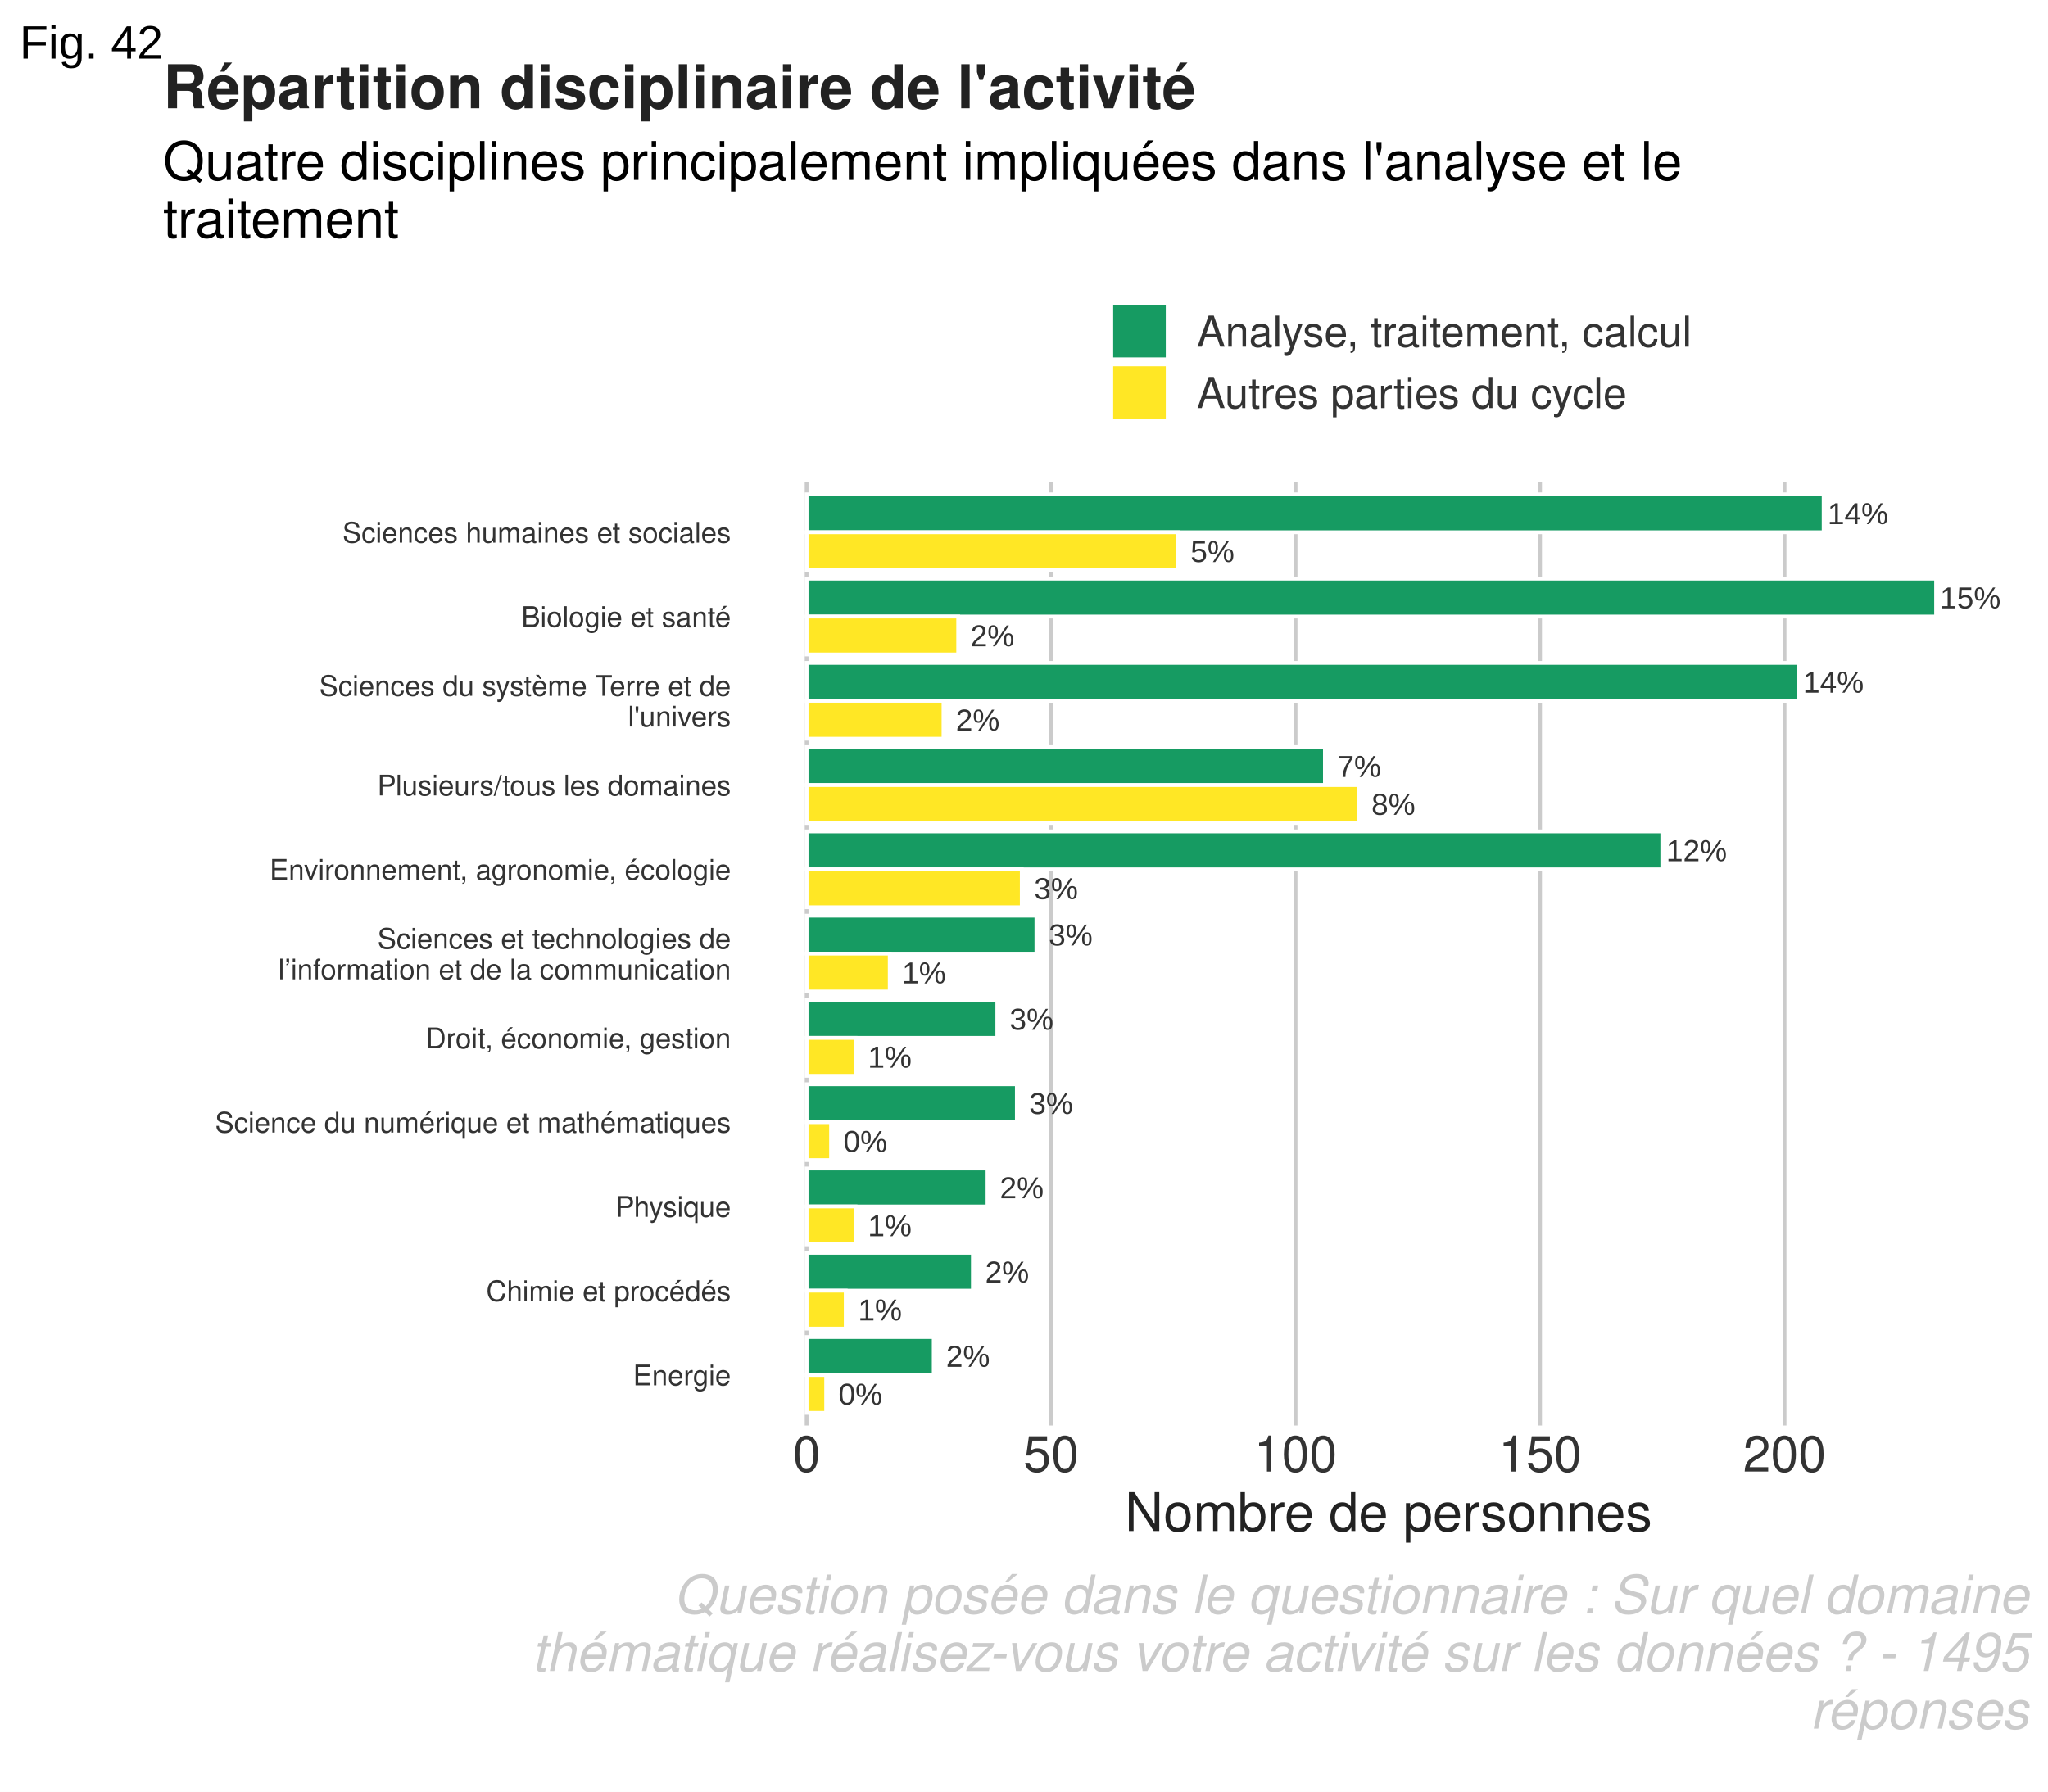
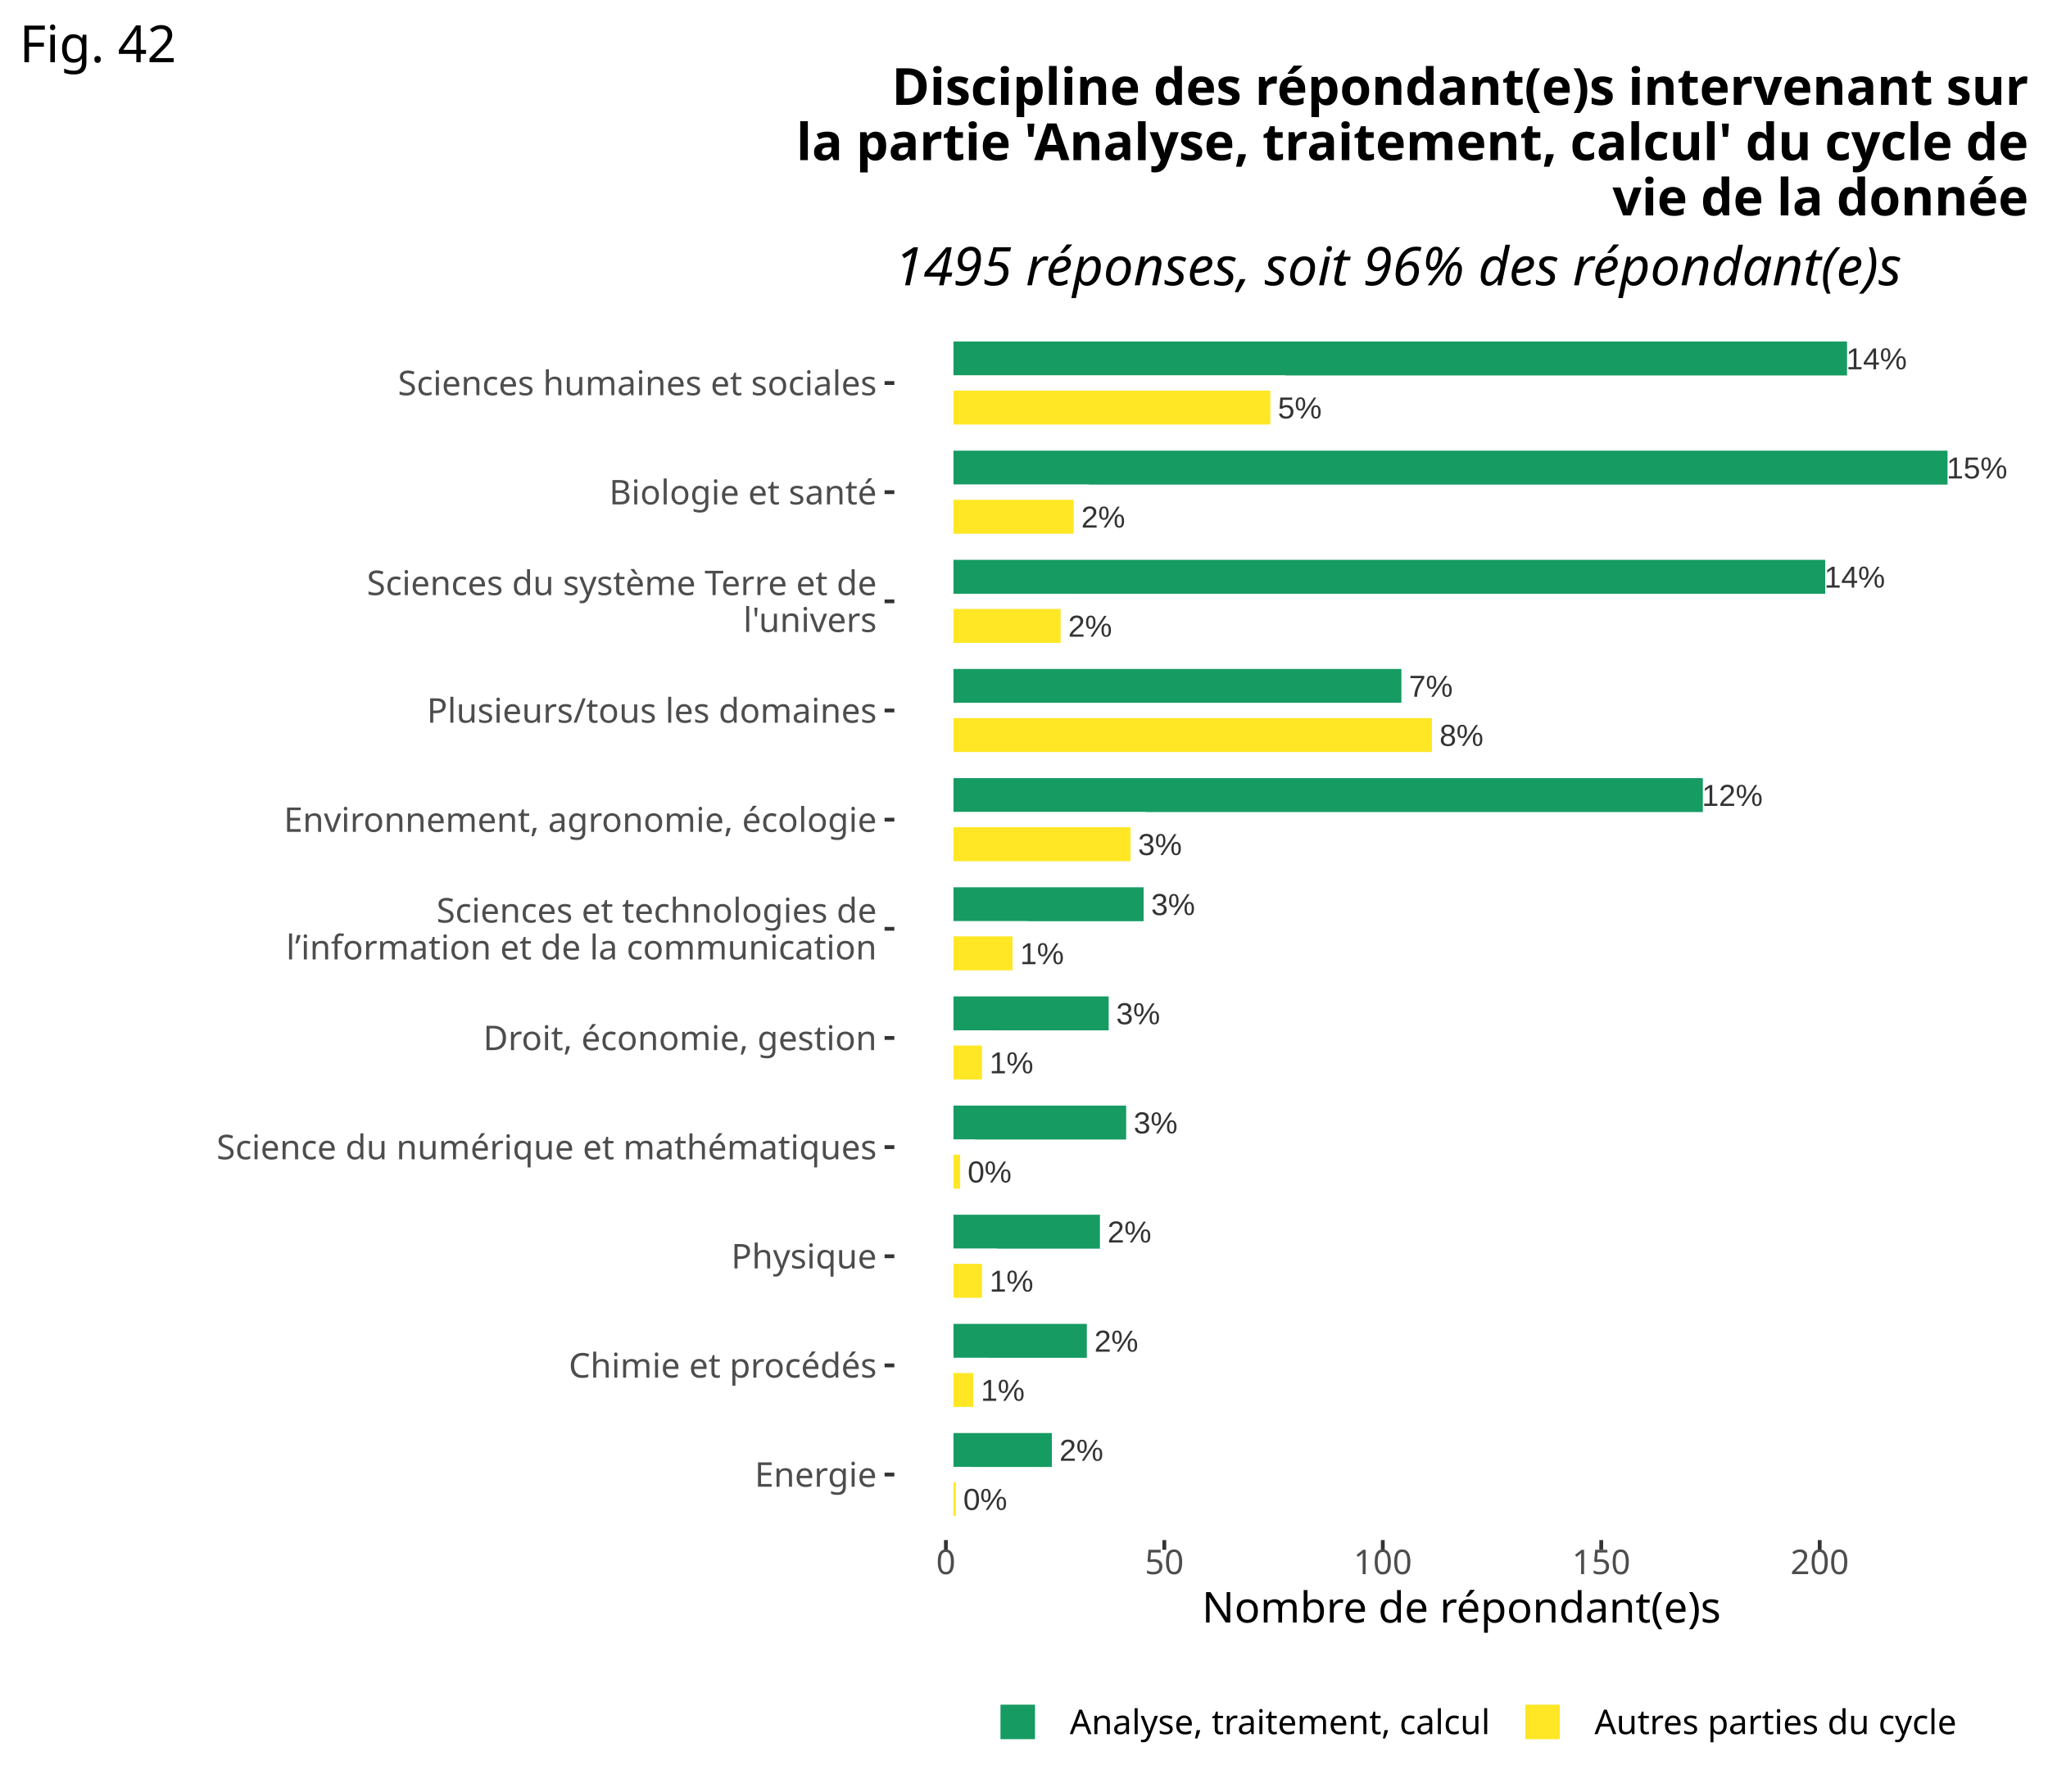
<svg xmlns="http://www.w3.org/2000/svg" class="svglite" width="576.00pt" height="504.00pt" viewBox="0 0 576.00 504.00">
  <defs>
    <style type="text/css">
    .svglite line, .svglite polyline, .svglite polygon, .svglite path, .svglite rect, .svglite circle {
      fill: none;
      stroke: #000000;
      stroke-linecap: round;
      stroke-linejoin: round;
      stroke-miterlimit: 10.00;
    }
    .svglite text {
      white-space: pre;
    }
  </style>
  </defs>
  <rect width="100%" height="100%" style="stroke: none; fill: #FFFFFF;" />
  <defs>
    <clipPath id="cpMC4wMHw1NzYuMDB8MC4wMHw1MDQuMDA=">
      <rect x="0.00" y="0.00" width="576.00" height="504.00" />
    </clipPath>
  </defs>
  <g clip-path="url(#cpMC4wMHw1NzYuMDB8MC4wMHw1MDQuMDA=)">
-     <rect x="0.00" y="-0" width="576.00" height="504.00" style="stroke-width: 1.07; stroke: #FFFFFF; fill: #FFFFFF;" />
+     <rect x="0" y="-0" width="576.00" height="504.00" style="stroke-width: 1.07; stroke: #FFFFFF; fill: #FFFFFF;" />
  </g>
  <defs>
-     <clipPath id="cpMjEwLjUwfDU3MC41MnwxMzUuNTF8NDAxLjAy">
-       <rect x="210.50" y="135.51" width="360.02" height="265.51" />
+     <clipPath id="cpMjUxLjUzfDU3MC41Mnw4OS4zM3w0MzMuMjQ=">
+       <rect x="251.53" y="89.33" width="318.99" height="343.91" />
    </clipPath>
  </defs>
-   <g clip-path="url(#cpMjEwLjUwfDU3MC41MnwxMzUuNTF8NDAxLjAy)">
-     <polyline points="226.86,401.02 226.86,135.51 " style="stroke-width: 1.07; stroke: #CBCBCB; stroke-linecap: butt;" />
-     <polyline points="295.62,401.02 295.62,135.51 " style="stroke-width: 1.07; stroke: #CBCBCB; stroke-linecap: butt;" />
-     <polyline points="364.38,401.02 364.38,135.51 " style="stroke-width: 1.07; stroke: #CBCBCB; stroke-linecap: butt;" />
-     <polyline points="433.14,401.02 433.14,135.51 " style="stroke-width: 1.07; stroke: #CBCBCB; stroke-linecap: butt;" />
-     <polyline points="501.90,401.02 501.90,135.51 " style="stroke-width: 1.07; stroke: #CBCBCB; stroke-linecap: butt;" />
-     <rect x="226.86" y="162.77" width="317.67" height="10.67" style="stroke-width: 1.07; stroke: #FFFFFF; stroke-linecap: butt; stroke-linejoin: miter; fill: #169B62;" />
-     <rect x="226.86" y="352.42" width="46.76" height="10.67" style="stroke-width: 1.07; stroke: #FFFFFF; stroke-linecap: butt; stroke-linejoin: miter; fill: #169B62;" />
-     <rect x="226.86" y="281.30" width="53.63" height="10.67" style="stroke-width: 1.07; stroke: #FFFFFF; stroke-linecap: butt; stroke-linejoin: miter; fill: #169B62;" />
-     <rect x="226.86" y="376.13" width="35.75" height="10.67" style="stroke-width: 1.07; stroke: #FFFFFF; stroke-linecap: butt; stroke-linejoin: miter; fill: #169B62;" />
-     <rect x="226.86" y="233.89" width="240.66" height="10.67" style="stroke-width: 1.07; stroke: #FFFFFF; stroke-linecap: butt; stroke-linejoin: miter; fill: #169B62;" />
-     <rect x="226.86" y="328.72" width="50.88" height="10.67" style="stroke-width: 1.07; stroke: #FFFFFF; stroke-linecap: butt; stroke-linejoin: miter; fill: #169B62;" />
-     <rect x="226.86" y="210.18" width="145.77" height="10.67" style="stroke-width: 1.07; stroke: #FFFFFF; stroke-linecap: butt; stroke-linejoin: miter; fill: #169B62;" />
-     <rect x="226.86" y="305.01" width="59.13" height="10.67" style="stroke-width: 1.07; stroke: #FFFFFF; stroke-linecap: butt; stroke-linejoin: miter; fill: #169B62;" />
-     <rect x="226.86" y="186.48" width="279.16" height="10.67" style="stroke-width: 1.07; stroke: #FFFFFF; stroke-linecap: butt; stroke-linejoin: miter; fill: #169B62;" />
-     <rect x="226.86" y="257.60" width="64.63" height="10.67" style="stroke-width: 1.07; stroke: #FFFFFF; stroke-linecap: butt; stroke-linejoin: miter; fill: #169B62;" />
-     <rect x="226.86" y="139.06" width="286.04" height="10.67" style="stroke-width: 1.07; stroke: #FFFFFF; stroke-linecap: butt; stroke-linejoin: miter; fill: #169B62;" />
-     <rect x="226.86" y="173.44" width="42.63" height="10.67" style="stroke-width: 1.07; stroke: #FFFFFF; stroke-linecap: butt; stroke-linejoin: miter; fill: #FFE725;" />
-     <rect x="226.86" y="363.09" width="11.00" height="10.67" style="stroke-width: 1.07; stroke: #FFFFFF; stroke-linecap: butt; stroke-linejoin: miter; fill: #FFE725;" />
-     <rect x="226.86" y="291.97" width="13.75" height="10.67" style="stroke-width: 1.07; stroke: #FFFFFF; stroke-linecap: butt; stroke-linejoin: miter; fill: #FFE725;" />
-     <rect x="226.86" y="386.80" width="5.50" height="10.67" style="stroke-width: 1.07; stroke: #FFFFFF; stroke-linecap: butt; stroke-linejoin: miter; fill: #FFE725;" />
-     <rect x="226.86" y="244.56" width="60.51" height="10.67" style="stroke-width: 1.07; stroke: #FFFFFF; stroke-linecap: butt; stroke-linejoin: miter; fill: #FFE725;" />
-     <rect x="226.86" y="339.38" width="13.75" height="10.67" style="stroke-width: 1.07; stroke: #FFFFFF; stroke-linecap: butt; stroke-linejoin: miter; fill: #FFE725;" />
-     <rect x="226.86" y="220.85" width="155.40" height="10.67" style="stroke-width: 1.07; stroke: #FFFFFF; stroke-linecap: butt; stroke-linejoin: miter; fill: #FFE725;" />
-     <rect x="226.86" y="315.68" width="6.88" height="10.67" style="stroke-width: 1.07; stroke: #FFFFFF; stroke-linecap: butt; stroke-linejoin: miter; fill: #FFE725;" />
-     <rect x="226.86" y="197.14" width="38.50" height="10.67" style="stroke-width: 1.07; stroke: #FFFFFF; stroke-linecap: butt; stroke-linejoin: miter; fill: #FFE725;" />
-     <rect x="226.86" y="268.26" width="23.38" height="10.67" style="stroke-width: 1.07; stroke: #FFFFFF; stroke-linecap: butt; stroke-linejoin: miter; fill: #FFE725;" />
-     <rect x="226.86" y="149.73" width="104.51" height="10.67" style="stroke-width: 1.07; stroke: #FFFFFF; stroke-linecap: butt; stroke-linejoin: miter; fill: #FFE725;" />
-     <text x="554.16" y="171.15" text-anchor="middle" style="font-size: 8.54px;fill: #333333; font-family: &quot;Arial&quot;;" textLength="16.86px" lengthAdjust="spacingAndGlyphs">15%</text>
-     <text x="283.25" y="360.81" text-anchor="middle" style="font-size: 8.54px;fill: #333333; font-family: &quot;Arial&quot;;" textLength="11.97px" lengthAdjust="spacingAndGlyphs">2%</text>
-     <text x="290.12" y="289.69" text-anchor="middle" style="font-size: 8.54px;fill: #333333; font-family: &quot;Arial&quot;;" textLength="11.97px" lengthAdjust="spacingAndGlyphs">3%</text>
-     <text x="272.24" y="384.51" text-anchor="middle" style="font-size: 8.54px;fill: #333333; font-family: &quot;Arial&quot;;" textLength="11.97px" lengthAdjust="spacingAndGlyphs">2%</text>
-     <text x="477.15" y="242.27" text-anchor="middle" style="font-size: 8.54px;fill: #333333; font-family: &quot;Arial&quot;;" textLength="16.86px" lengthAdjust="spacingAndGlyphs">12%</text>
-     <text x="287.37" y="337.10" text-anchor="middle" style="font-size: 8.54px;fill: #333333; font-family: &quot;Arial&quot;;" textLength="11.97px" lengthAdjust="spacingAndGlyphs">2%</text>
-     <text x="382.26" y="218.57" text-anchor="middle" style="font-size: 8.54px;fill: #333333; font-family: &quot;Arial&quot;;" textLength="11.97px" lengthAdjust="spacingAndGlyphs">7%</text>
-     <text x="295.62" y="313.39" text-anchor="middle" style="font-size: 8.54px;fill: #333333; font-family: &quot;Arial&quot;;" textLength="11.97px" lengthAdjust="spacingAndGlyphs">3%</text>
-     <text x="515.65" y="194.86" text-anchor="middle" style="font-size: 8.54px;fill: #333333; font-family: &quot;Arial&quot;;" textLength="16.86px" lengthAdjust="spacingAndGlyphs">14%</text>
-     <text x="301.12" y="265.98" text-anchor="middle" style="font-size: 8.54px;fill: #333333; font-family: &quot;Arial&quot;;" textLength="11.97px" lengthAdjust="spacingAndGlyphs">3%</text>
-     <text x="522.53" y="147.45" text-anchor="middle" style="font-size: 8.54px;fill: #333333; font-family: &quot;Arial&quot;;" textLength="16.86px" lengthAdjust="spacingAndGlyphs">14%</text>
-     <text x="279.12" y="181.82" text-anchor="middle" style="font-size: 8.54px;fill: #333333; font-family: &quot;Arial&quot;;" textLength="11.97px" lengthAdjust="spacingAndGlyphs">2%</text>
-     <text x="247.49" y="371.47" text-anchor="middle" style="font-size: 8.54px;fill: #333333; font-family: &quot;Arial&quot;;" textLength="11.97px" lengthAdjust="spacingAndGlyphs">1%</text>
-     <text x="250.24" y="300.35" text-anchor="middle" style="font-size: 8.54px;fill: #333333; font-family: &quot;Arial&quot;;" textLength="11.97px" lengthAdjust="spacingAndGlyphs">1%</text>
-     <text x="241.99" y="395.18" text-anchor="middle" style="font-size: 8.54px;fill: #333333; font-family: &quot;Arial&quot;;" textLength="11.97px" lengthAdjust="spacingAndGlyphs">0%</text>
-     <text x="297.00" y="252.94" text-anchor="middle" style="font-size: 8.54px;fill: #333333; font-family: &quot;Arial&quot;;" textLength="11.97px" lengthAdjust="spacingAndGlyphs">3%</text>
-     <text x="250.24" y="347.77" text-anchor="middle" style="font-size: 8.54px;fill: #333333; font-family: &quot;Arial&quot;;" textLength="11.97px" lengthAdjust="spacingAndGlyphs">1%</text>
-     <text x="391.88" y="229.23" text-anchor="middle" style="font-size: 8.54px;fill: #333333; font-family: &quot;Arial&quot;;" textLength="11.97px" lengthAdjust="spacingAndGlyphs">8%</text>
-     <text x="243.37" y="324.06" text-anchor="middle" style="font-size: 8.54px;fill: #333333; font-family: &quot;Arial&quot;;" textLength="11.97px" lengthAdjust="spacingAndGlyphs">0%</text>
-     <text x="274.99" y="205.53" text-anchor="middle" style="font-size: 8.54px;fill: #333333; font-family: &quot;Arial&quot;;" textLength="11.97px" lengthAdjust="spacingAndGlyphs">2%</text>
-     <text x="259.87" y="276.65" text-anchor="middle" style="font-size: 8.54px;fill: #333333; font-family: &quot;Arial&quot;;" textLength="11.97px" lengthAdjust="spacingAndGlyphs">1%</text>
-     <text x="341.00" y="158.11" text-anchor="middle" style="font-size: 8.54px;fill: #333333; font-family: &quot;Arial&quot;;" textLength="11.97px" lengthAdjust="spacingAndGlyphs">5%</text>
+   <g clip-path="url(#cpMjUxLjUzfDU3MC41Mnw4OS4zM3w0MzMuMjQ=)">
+     <rect x="251.53" y="89.33" width="318.99" height="343.91" style="stroke-width: 1.07; stroke: none; fill: #FFFFFF;" />
+     <rect x="266.03" y="124.64" width="283.85" height="13.82" style="stroke-width: 4.27; stroke: #FFFFFF; stroke-linecap: butt; stroke-linejoin: miter; fill: #169B62;" />
+     <rect x="266.03" y="370.29" width="41.78" height="13.82" style="stroke-width: 4.27; stroke: #FFFFFF; stroke-linecap: butt; stroke-linejoin: miter; fill: #169B62;" />
+     <rect x="266.03" y="278.17" width="47.92" height="13.82" style="stroke-width: 4.27; stroke: #FFFFFF; stroke-linecap: butt; stroke-linejoin: miter; fill: #169B62;" />
+     <rect x="266.03" y="401.00" width="31.95" height="13.82" style="stroke-width: 4.27; stroke: #FFFFFF; stroke-linecap: butt; stroke-linejoin: miter; fill: #169B62;" />
+     <rect x="266.03" y="216.76" width="215.03" height="13.82" style="stroke-width: 4.27; stroke: #FFFFFF; stroke-linecap: butt; stroke-linejoin: miter; fill: #169B62;" />
+     <rect x="266.03" y="339.58" width="45.46" height="13.82" style="stroke-width: 4.27; stroke: #FFFFFF; stroke-linecap: butt; stroke-linejoin: miter; fill: #169B62;" />
+     <rect x="266.03" y="186.05" width="130.25" height="13.82" style="stroke-width: 4.27; stroke: #FFFFFF; stroke-linecap: butt; stroke-linejoin: miter; fill: #169B62;" />
+     <rect x="266.03" y="308.88" width="52.84" height="13.82" style="stroke-width: 4.27; stroke: #FFFFFF; stroke-linecap: butt; stroke-linejoin: miter; fill: #169B62;" />
+     <rect x="266.03" y="155.35" width="249.44" height="13.82" style="stroke-width: 4.27; stroke: #FFFFFF; stroke-linecap: butt; stroke-linejoin: miter; fill: #169B62;" />
+     <rect x="266.03" y="247.47" width="57.75" height="13.82" style="stroke-width: 4.27; stroke: #FFFFFF; stroke-linecap: butt; stroke-linejoin: miter; fill: #169B62;" />
+     <rect x="266.03" y="93.94" width="255.58" height="13.82" style="stroke-width: 4.27; stroke: #FFFFFF; stroke-linecap: butt; stroke-linejoin: miter; fill: #169B62;" />
+     <rect x="266.03" y="138.46" width="38.09" height="13.82" style="stroke-width: 4.27; stroke: #FFFFFF; stroke-linecap: butt; stroke-linejoin: miter; fill: #FFE725;" />
+     <rect x="266.03" y="384.11" width="9.83" height="13.82" style="stroke-width: 4.27; stroke: #FFFFFF; stroke-linecap: butt; stroke-linejoin: miter; fill: #FFE725;" />
+     <rect x="266.03" y="291.99" width="12.29" height="13.82" style="stroke-width: 4.27; stroke: #FFFFFF; stroke-linecap: butt; stroke-linejoin: miter; fill: #FFE725;" />
+     <rect x="266.03" y="414.81" width="4.92" height="13.82" style="stroke-width: 4.27; stroke: #FFFFFF; stroke-linecap: butt; stroke-linejoin: miter; fill: #FFE725;" />
+     <rect x="266.03" y="230.58" width="54.07" height="13.82" style="stroke-width: 4.27; stroke: #FFFFFF; stroke-linecap: butt; stroke-linejoin: miter; fill: #FFE725;" />
+     <rect x="266.03" y="353.40" width="12.29" height="13.82" style="stroke-width: 4.27; stroke: #FFFFFF; stroke-linecap: butt; stroke-linejoin: miter; fill: #FFE725;" />
+     <rect x="266.03" y="199.87" width="138.85" height="13.82" style="stroke-width: 4.27; stroke: #FFFFFF; stroke-linecap: butt; stroke-linejoin: miter; fill: #FFE725;" />
+     <rect x="266.03" y="322.70" width="6.14" height="13.82" style="stroke-width: 4.27; stroke: #FFFFFF; stroke-linecap: butt; stroke-linejoin: miter; fill: #FFE725;" />
+     <rect x="266.03" y="169.17" width="34.41" height="13.82" style="stroke-width: 4.27; stroke: #FFFFFF; stroke-linecap: butt; stroke-linejoin: miter; fill: #FFE725;" />
+     <rect x="266.03" y="261.28" width="20.89" height="13.82" style="stroke-width: 4.27; stroke: #FFFFFF; stroke-linecap: butt; stroke-linejoin: miter; fill: #FFE725;" />
+     <rect x="266.03" y="107.75" width="93.39" height="13.82" style="stroke-width: 4.27; stroke: #FFFFFF; stroke-linecap: butt; stroke-linejoin: miter; fill: #FFE725;" />
+     <text x="556.02" y="134.60" text-anchor="middle" style="font-size: 8.54px;fill: #333333; font-family: &quot;Arial&quot;;" textLength="16.86px" lengthAdjust="spacingAndGlyphs">15%</text>
+     <text x="313.95" y="380.25" text-anchor="middle" style="font-size: 8.54px;fill: #333333; font-family: &quot;Arial&quot;;" textLength="11.97px" lengthAdjust="spacingAndGlyphs">2%</text>
+     <text x="320.10" y="288.13" text-anchor="middle" style="font-size: 8.54px;fill: #333333; font-family: &quot;Arial&quot;;" textLength="11.97px" lengthAdjust="spacingAndGlyphs">3%</text>
+     <text x="304.12" y="410.95" text-anchor="middle" style="font-size: 8.54px;fill: #333333; font-family: &quot;Arial&quot;;" textLength="11.97px" lengthAdjust="spacingAndGlyphs">2%</text>
+     <text x="487.21" y="226.72" text-anchor="middle" style="font-size: 8.54px;fill: #333333; font-family: &quot;Arial&quot;;" textLength="16.86px" lengthAdjust="spacingAndGlyphs">12%</text>
+     <text x="317.64" y="349.54" text-anchor="middle" style="font-size: 8.54px;fill: #333333; font-family: &quot;Arial&quot;;" textLength="11.97px" lengthAdjust="spacingAndGlyphs">2%</text>
+     <text x="402.42" y="196.01" text-anchor="middle" style="font-size: 8.54px;fill: #333333; font-family: &quot;Arial&quot;;" textLength="11.97px" lengthAdjust="spacingAndGlyphs">7%</text>
+     <text x="325.01" y="318.84" text-anchor="middle" style="font-size: 8.54px;fill: #333333; font-family: &quot;Arial&quot;;" textLength="11.97px" lengthAdjust="spacingAndGlyphs">3%</text>
+     <text x="521.62" y="165.31" text-anchor="middle" style="font-size: 8.54px;fill: #333333; font-family: &quot;Arial&quot;;" textLength="16.86px" lengthAdjust="spacingAndGlyphs">14%</text>
+     <text x="329.93" y="257.42" text-anchor="middle" style="font-size: 8.54px;fill: #333333; font-family: &quot;Arial&quot;;" textLength="11.97px" lengthAdjust="spacingAndGlyphs">3%</text>
+     <text x="527.76" y="103.90" text-anchor="middle" style="font-size: 8.54px;fill: #333333; font-family: &quot;Arial&quot;;" textLength="16.86px" lengthAdjust="spacingAndGlyphs">14%</text>
+     <text x="310.27" y="148.42" text-anchor="middle" style="font-size: 8.54px;fill: #333333; font-family: &quot;Arial&quot;;" textLength="11.97px" lengthAdjust="spacingAndGlyphs">2%</text>
+     <text x="282.01" y="394.07" text-anchor="middle" style="font-size: 8.54px;fill: #333333; font-family: &quot;Arial&quot;;" textLength="11.97px" lengthAdjust="spacingAndGlyphs">1%</text>
+     <text x="284.46" y="301.95" text-anchor="middle" style="font-size: 8.54px;fill: #333333; font-family: &quot;Arial&quot;;" textLength="11.97px" lengthAdjust="spacingAndGlyphs">1%</text>
+     <text x="277.09" y="424.77" text-anchor="middle" style="font-size: 8.54px;fill: #333333; font-family: &quot;Arial&quot;;" textLength="11.97px" lengthAdjust="spacingAndGlyphs">0%</text>
+     <text x="326.24" y="240.54" text-anchor="middle" style="font-size: 8.54px;fill: #333333; font-family: &quot;Arial&quot;;" textLength="11.97px" lengthAdjust="spacingAndGlyphs">3%</text>
+     <text x="284.46" y="363.36" text-anchor="middle" style="font-size: 8.54px;fill: #333333; font-family: &quot;Arial&quot;;" textLength="11.97px" lengthAdjust="spacingAndGlyphs">1%</text>
+     <text x="411.03" y="209.83" text-anchor="middle" style="font-size: 8.54px;fill: #333333; font-family: &quot;Arial&quot;;" textLength="11.97px" lengthAdjust="spacingAndGlyphs">8%</text>
+     <text x="278.32" y="332.65" text-anchor="middle" style="font-size: 8.54px;fill: #333333; font-family: &quot;Arial&quot;;" textLength="11.97px" lengthAdjust="spacingAndGlyphs">0%</text>
+     <text x="306.58" y="179.12" text-anchor="middle" style="font-size: 8.54px;fill: #333333; font-family: &quot;Arial&quot;;" textLength="11.97px" lengthAdjust="spacingAndGlyphs">2%</text>
+     <text x="293.06" y="271.24" text-anchor="middle" style="font-size: 8.54px;fill: #333333; font-family: &quot;Arial&quot;;" textLength="11.97px" lengthAdjust="spacingAndGlyphs">1%</text>
+     <text x="365.56" y="117.71" text-anchor="middle" style="font-size: 8.54px;fill: #333333; font-family: &quot;Arial&quot;;" textLength="11.97px" lengthAdjust="spacingAndGlyphs">5%</text>
  </g>
  <g clip-path="url(#cpMC4wMHw1NzYuMDB8MC4wMHw1MDQuMDA=)">
-     <text x="205.57" y="389.71" text-anchor="end" style="font-size: 8.00px;fill: #333333; font-family: &quot;Nimbus Sans&quot;;" textLength="27.58px" lengthAdjust="spacingAndGlyphs">Energie</text>
-     <text x="205.57" y="366.01" text-anchor="end" style="font-size: 8.00px;fill: #333333; font-family: &quot;Nimbus Sans&quot;;" textLength="68.94px" lengthAdjust="spacingAndGlyphs">Chimie et procédés</text>
-     <text x="205.57" y="342.30" text-anchor="end" style="font-size: 8.00px;fill: #333333; font-family: &quot;Nimbus Sans&quot;;" textLength="32.92px" lengthAdjust="spacingAndGlyphs">Physique</text>
-     <text x="205.57" y="318.59" text-anchor="end" style="font-size: 8.00px;fill: #333333; font-family: &quot;Nimbus Sans&quot;;" textLength="145.46px" lengthAdjust="spacingAndGlyphs">Science du numérique et mathématiques</text>
-     <text x="205.57" y="294.89" text-anchor="end" style="font-size: 8.00px;fill: #333333; font-family: &quot;Nimbus Sans&quot;;" textLength="86.29px" lengthAdjust="spacingAndGlyphs">Droit, économie, gestion</text>
-     <text x="205.57" y="266.86" text-anchor="end" style="font-size: 8.00px;fill: #333333; font-family: &quot;Nimbus Sans&quot;;" textLength="99.66px" lengthAdjust="spacingAndGlyphs">Sciences et technologies de</text>
-     <text x="205.57" y="275.50" text-anchor="end" style="font-size: 8.00px;fill: #333333; font-family: &quot;Nimbus Sans&quot;;" textLength="127.66px" lengthAdjust="spacingAndGlyphs">l’information et de la communication</text>
-     <text x="205.57" y="247.47" text-anchor="end" style="font-size: 8.00px;fill: #333333; font-family: &quot;Nimbus Sans&quot;;" textLength="130.33px" lengthAdjust="spacingAndGlyphs">Environnement, agronomie, écologie</text>
-     <text x="205.57" y="223.77" text-anchor="end" style="font-size: 8.00px;fill: #333333; font-family: &quot;Nimbus Sans&quot;;" textLength="99.64px" lengthAdjust="spacingAndGlyphs">Plusieurs/tous les domaines</text>
-     <text x="205.57" y="195.74" text-anchor="end" style="font-size: 8.00px;fill: #333333; font-family: &quot;Nimbus Sans&quot;;" textLength="116.99px" lengthAdjust="spacingAndGlyphs">Sciences du système Terre et de</text>
-     <text x="205.57" y="204.38" text-anchor="end" style="font-size: 8.00px;fill: #333333; font-family: &quot;Nimbus Sans&quot;;" textLength="29.10px" lengthAdjust="spacingAndGlyphs">l'univers</text>
-     <text x="205.57" y="176.35" text-anchor="end" style="font-size: 8.00px;fill: #333333; font-family: &quot;Nimbus Sans&quot;;" textLength="59.17px" lengthAdjust="spacingAndGlyphs">Biologie et santé</text>
-     <text x="205.57" y="152.65" text-anchor="end" style="font-size: 8.00px;fill: #333333; font-family: &quot;Nimbus Sans&quot;;" textLength="109.43px" lengthAdjust="spacingAndGlyphs">Sciences humaines et sociales</text>
-     <text x="226.86" y="413.96" text-anchor="middle" style="font-size: 14.00px;fill: #333333; font-family: &quot;Nimbus Sans&quot;;" textLength="7.78px" lengthAdjust="spacingAndGlyphs">0</text>
-     <text x="295.62" y="413.96" text-anchor="middle" style="font-size: 14.00px;fill: #333333; font-family: &quot;Nimbus Sans&quot;;" textLength="15.57px" lengthAdjust="spacingAndGlyphs">50</text>
-     <text x="364.38" y="413.96" text-anchor="middle" style="font-size: 14.00px;fill: #333333; font-family: &quot;Nimbus Sans&quot;;" textLength="23.35px" lengthAdjust="spacingAndGlyphs">100</text>
-     <text x="433.14" y="413.96" text-anchor="middle" style="font-size: 14.00px;fill: #333333; font-family: &quot;Nimbus Sans&quot;;" textLength="23.35px" lengthAdjust="spacingAndGlyphs">150</text>
-     <text x="501.90" y="413.96" text-anchor="middle" style="font-size: 14.00px;fill: #333333; font-family: &quot;Nimbus Sans&quot;;" textLength="23.35px" lengthAdjust="spacingAndGlyphs">200</text>
-     <text x="390.51" y="430.70" text-anchor="middle" style="font-size: 15.00px;fill: #222222; font-family: &quot;Nimbus Sans&quot;;" textLength="148.37px" lengthAdjust="spacingAndGlyphs">Nombre de personnes</text>
-     <rect x="312.55" y="85.22" width="15.86" height="15.86" style="stroke-width: 1.07; stroke: #FFFFFF; stroke-linecap: butt; stroke-linejoin: miter; fill: #169B62;" />
-     <rect x="312.55" y="102.50" width="15.86" height="15.86" style="stroke-width: 1.07; stroke: #FFFFFF; stroke-linecap: butt; stroke-linejoin: miter; fill: #FFE725;" />
-     <text x="336.60" y="97.52" style="font-size: 12.00px;fill: #333333; font-family: &quot;Nimbus Sans&quot;;" textLength="140.05px" lengthAdjust="spacingAndGlyphs">Analyse, traitement, calcul</text>
-     <text x="336.60" y="114.80" style="font-size: 12.00px;fill: #333333; font-family: &quot;Nimbus Sans&quot;;" textLength="121.38px" lengthAdjust="spacingAndGlyphs">Autres parties du cycle</text>
-     <text x="45.89" y="50.59" style="font-size: 15.00px; font-family: &quot;Nimbus Sans&quot;;" textLength="428.01px" lengthAdjust="spacingAndGlyphs">Quatre disciplines principalement impliquées dans l'analyse et le</text>
-     <text x="45.89" y="66.79" style="font-size: 15.00px; font-family: &quot;Nimbus Sans&quot;;" textLength="66.68px" lengthAdjust="spacingAndGlyphs">traitement</text>
-     <text x="45.89" y="30.46" style="font-size: 17.00px; font-weight: bold;fill: #222222; font-family: &quot;Nimbus Sans&quot;;" textLength="290.30px" lengthAdjust="spacingAndGlyphs">Répartition disciplinaire de l'activité</text>
-     <text x="570.52" y="453.88" text-anchor="end" style="font-size: 15.00px; font-style: italic;fill: #CBCBCB; font-family: &quot;Nimbus Sans&quot;;" textLength="381.82px" lengthAdjust="spacingAndGlyphs">Question posée dans le questionnaire : Sur quel domaine</text>
-     <text x="570.52" y="470.08" text-anchor="end" style="font-size: 15.00px; font-style: italic;fill: #CBCBCB; font-family: &quot;Nimbus Sans&quot;;" textLength="424.32px" lengthAdjust="spacingAndGlyphs">thématique réalisez-vous votre activité sur les données ? - 1495</text>
-     <text x="570.52" y="486.28" text-anchor="end" style="font-size: 15.00px; font-style: italic;fill: #CBCBCB; font-family: &quot;Nimbus Sans&quot;;" textLength="61.69px" lengthAdjust="spacingAndGlyphs">réponses</text>
-     <text x="25.69" y="16.48" text-anchor="middle" style="font-size: 13.20px; font-family: &quot;Arial&quot;;" textLength="40.41px" lengthAdjust="spacingAndGlyphs">Fig. 42</text>
+     <text x="246.60" y="418.24" text-anchor="end" style="font-size: 9.60px;fill: #4D4D4D; font-family: &quot;Noto Sans&quot;;" textLength="34.42px" lengthAdjust="spacingAndGlyphs">Energie</text>
+     <text x="246.60" y="387.53" text-anchor="end" style="font-size: 9.60px;fill: #4D4D4D; font-family: &quot;Noto Sans&quot;;" textLength="86.77px" lengthAdjust="spacingAndGlyphs">Chimie et procédés</text>
+     <text x="246.60" y="356.83" text-anchor="end" style="font-size: 9.60px;fill: #4D4D4D; font-family: &quot;Noto Sans&quot;;" textLength="40.93px" lengthAdjust="spacingAndGlyphs">Physique</text>
+     <text x="246.60" y="326.12" text-anchor="end" style="font-size: 9.60px;fill: #4D4D4D; font-family: &quot;Noto Sans&quot;;" textLength="185.58px" lengthAdjust="spacingAndGlyphs">Science du numérique et mathématiques</text>
+     <text x="246.60" y="295.42" text-anchor="end" style="font-size: 9.60px;fill: #4D4D4D; font-family: &quot;Noto Sans&quot;;" textLength="110.82px" lengthAdjust="spacingAndGlyphs">Droit, économie, gestion</text>
+     <text x="246.60" y="259.53" text-anchor="end" style="font-size: 9.60px;fill: #4D4D4D; font-family: &quot;Noto Sans&quot;;" textLength="123.78px" lengthAdjust="spacingAndGlyphs">Sciences et technologies de</text>
+     <text x="246.60" y="269.90" text-anchor="end" style="font-size: 9.60px;fill: #4D4D4D; font-family: &quot;Noto Sans&quot;;" textLength="166.00px" lengthAdjust="spacingAndGlyphs">l’information et de la communication</text>
+     <text x="246.60" y="234.01" text-anchor="end" style="font-size: 9.60px;fill: #4D4D4D; font-family: &quot;Noto Sans&quot;;" textLength="167.07px" lengthAdjust="spacingAndGlyphs">Environnement, agronomie, écologie</text>
+     <text x="246.60" y="203.30" text-anchor="end" style="font-size: 9.60px;fill: #4D4D4D; font-family: &quot;Noto Sans&quot;;" textLength="126.46px" lengthAdjust="spacingAndGlyphs">Plusieurs/tous les domaines</text>
+     <text x="246.60" y="167.41" text-anchor="end" style="font-size: 9.60px;fill: #4D4D4D; font-family: &quot;Noto Sans&quot;;" textLength="144.21px" lengthAdjust="spacingAndGlyphs">Sciences du système Terre et de</text>
+     <text x="246.60" y="177.78" text-anchor="end" style="font-size: 9.60px;fill: #4D4D4D; font-family: &quot;Noto Sans&quot;;" textLength="37.81px" lengthAdjust="spacingAndGlyphs">l'univers</text>
+     <text x="246.60" y="141.89" text-anchor="end" style="font-size: 9.60px;fill: #4D4D4D; font-family: &quot;Noto Sans&quot;;" textLength="75.23px" lengthAdjust="spacingAndGlyphs">Biologie et santé</text>
+     <text x="246.60" y="111.18" text-anchor="end" style="font-size: 9.60px;fill: #4D4D4D; font-family: &quot;Noto Sans&quot;;" textLength="134.63px" lengthAdjust="spacingAndGlyphs">Sciences humaines et sociales</text>
+     <polyline points="248.79,414.81 251.53,414.81 " style="stroke-width: 1.07; stroke: #333333; stroke-linecap: butt;" />
+     <polyline points="248.79,384.11 251.53,384.11 " style="stroke-width: 1.07; stroke: #333333; stroke-linecap: butt;" />
+     <polyline points="248.79,353.40 251.53,353.40 " style="stroke-width: 1.07; stroke: #333333; stroke-linecap: butt;" />
+     <polyline points="248.79,322.70 251.53,322.70 " style="stroke-width: 1.07; stroke: #333333; stroke-linecap: butt;" />
+     <polyline points="248.79,291.99 251.53,291.99 " style="stroke-width: 1.07; stroke: #333333; stroke-linecap: butt;" />
+     <polyline points="248.79,261.28 251.53,261.28 " style="stroke-width: 1.07; stroke: #333333; stroke-linecap: butt;" />
+     <polyline points="248.79,230.58 251.53,230.58 " style="stroke-width: 1.07; stroke: #333333; stroke-linecap: butt;" />
+     <polyline points="248.79,199.87 251.53,199.87 " style="stroke-width: 1.07; stroke: #333333; stroke-linecap: butt;" />
+     <polyline points="248.79,169.17 251.53,169.17 " style="stroke-width: 1.07; stroke: #333333; stroke-linecap: butt;" />
+     <polyline points="248.79,138.46 251.53,138.46 " style="stroke-width: 1.07; stroke: #333333; stroke-linecap: butt;" />
+     <polyline points="248.79,107.75 251.53,107.75 " style="stroke-width: 1.07; stroke: #333333; stroke-linecap: butt;" />
+     <polyline points="266.03,435.98 266.03,433.24 " style="stroke-width: 1.07; stroke: #333333; stroke-linecap: butt;" />
+     <polyline points="327.47,435.98 327.47,433.24 " style="stroke-width: 1.07; stroke: #333333; stroke-linecap: butt;" />
+     <polyline points="388.91,435.98 388.91,433.24 " style="stroke-width: 1.07; stroke: #333333; stroke-linecap: butt;" />
+     <polyline points="450.35,435.98 450.35,433.24 " style="stroke-width: 1.07; stroke: #333333; stroke-linecap: butt;" />
+     <polyline points="511.79,435.98 511.79,433.24 " style="stroke-width: 1.07; stroke: #333333; stroke-linecap: butt;" />
+     <text x="266.03" y="442.83" text-anchor="middle" style="font-size: 9.60px;fill: #4D4D4D; font-family: &quot;Noto Sans&quot;;" textLength="5.49px" lengthAdjust="spacingAndGlyphs">0</text>
+     <text x="327.47" y="442.83" text-anchor="middle" style="font-size: 9.60px;fill: #4D4D4D; font-family: &quot;Noto Sans&quot;;" textLength="10.97px" lengthAdjust="spacingAndGlyphs">50</text>
+     <text x="388.91" y="442.83" text-anchor="middle" style="font-size: 9.60px;fill: #4D4D4D; font-family: &quot;Noto Sans&quot;;" textLength="16.46px" lengthAdjust="spacingAndGlyphs">100</text>
+     <text x="450.35" y="442.83" text-anchor="middle" style="font-size: 9.60px;fill: #4D4D4D; font-family: &quot;Noto Sans&quot;;" textLength="16.46px" lengthAdjust="spacingAndGlyphs">150</text>
+     <text x="511.79" y="442.83" text-anchor="middle" style="font-size: 9.60px;fill: #4D4D4D; font-family: &quot;Noto Sans&quot;;" textLength="16.46px" lengthAdjust="spacingAndGlyphs">200</text>
+     <text x="411.03" y="456.44" text-anchor="middle" style="font-size: 12.00px; font-family: &quot;Noto Sans&quot;;" textLength="146.43px" lengthAdjust="spacingAndGlyphs">Nombre de répondant(e)s</text>
+     <rect x="266.14" y="470.28" width="289.76" height="28.24" style="stroke-width: 1.07; stroke: none; fill: #FFFFFF;" />
+     <rect x="279.76" y="477.92" width="12.96" height="12.96" style="stroke-width: 3.25; stroke: #FFFFFF; stroke-linecap: butt; stroke-linejoin: miter; fill: #169B62;" />
+     <rect x="427.36" y="477.92" width="12.96" height="12.96" style="stroke-width: 3.25; stroke: #FFFFFF; stroke-linecap: butt; stroke-linejoin: miter; fill: #FFE725;" />
+     <text x="300.86" y="487.83" style="font-size: 9.60px; font-family: &quot;Noto Sans&quot;;" textLength="118.36px" lengthAdjust="spacingAndGlyphs">Analyse, traitement, calcul</text>
+     <text x="448.45" y="487.83" style="font-size: 9.60px; font-family: &quot;Noto Sans&quot;;" textLength="101.97px" lengthAdjust="spacingAndGlyphs">Autres parties du cycle</text>
+     <text x="251.53" y="80.25" style="font-size: 15.00px; font-style: italic; font-family: &quot;Noto Sans&quot;;" textLength="283.88px" lengthAdjust="spacingAndGlyphs">1495 réponses, soit 96% des répondant(e)s</text>
+     <text x="570.52" y="29.50" text-anchor="end" style="font-size: 14.40px; font-weight: bold; font-family: &quot;Noto Sans&quot;;" textLength="323.50px" lengthAdjust="spacingAndGlyphs">Discipline des répondant(e)s intervenant sur </text>
+     <text x="570.52" y="45.05" text-anchor="end" style="font-size: 14.40px; font-weight: bold; font-family: &quot;Noto Sans&quot;;" textLength="351.37px" lengthAdjust="spacingAndGlyphs">la partie 'Analyse, traitement, calcul' du cycle de </text>
+     <text x="570.52" y="60.60" text-anchor="end" style="font-size: 14.40px; font-weight: bold; font-family: &quot;Noto Sans&quot;;" textLength="116.94px" lengthAdjust="spacingAndGlyphs">vie de la donnée</text>
+     <text x="27.53" y="17.49" text-anchor="middle" style="font-size: 14.40px; font-family: &quot;Noto Sans&quot;;" textLength="44.09px" lengthAdjust="spacingAndGlyphs">Fig. 42</text>
  </g>
</svg>
